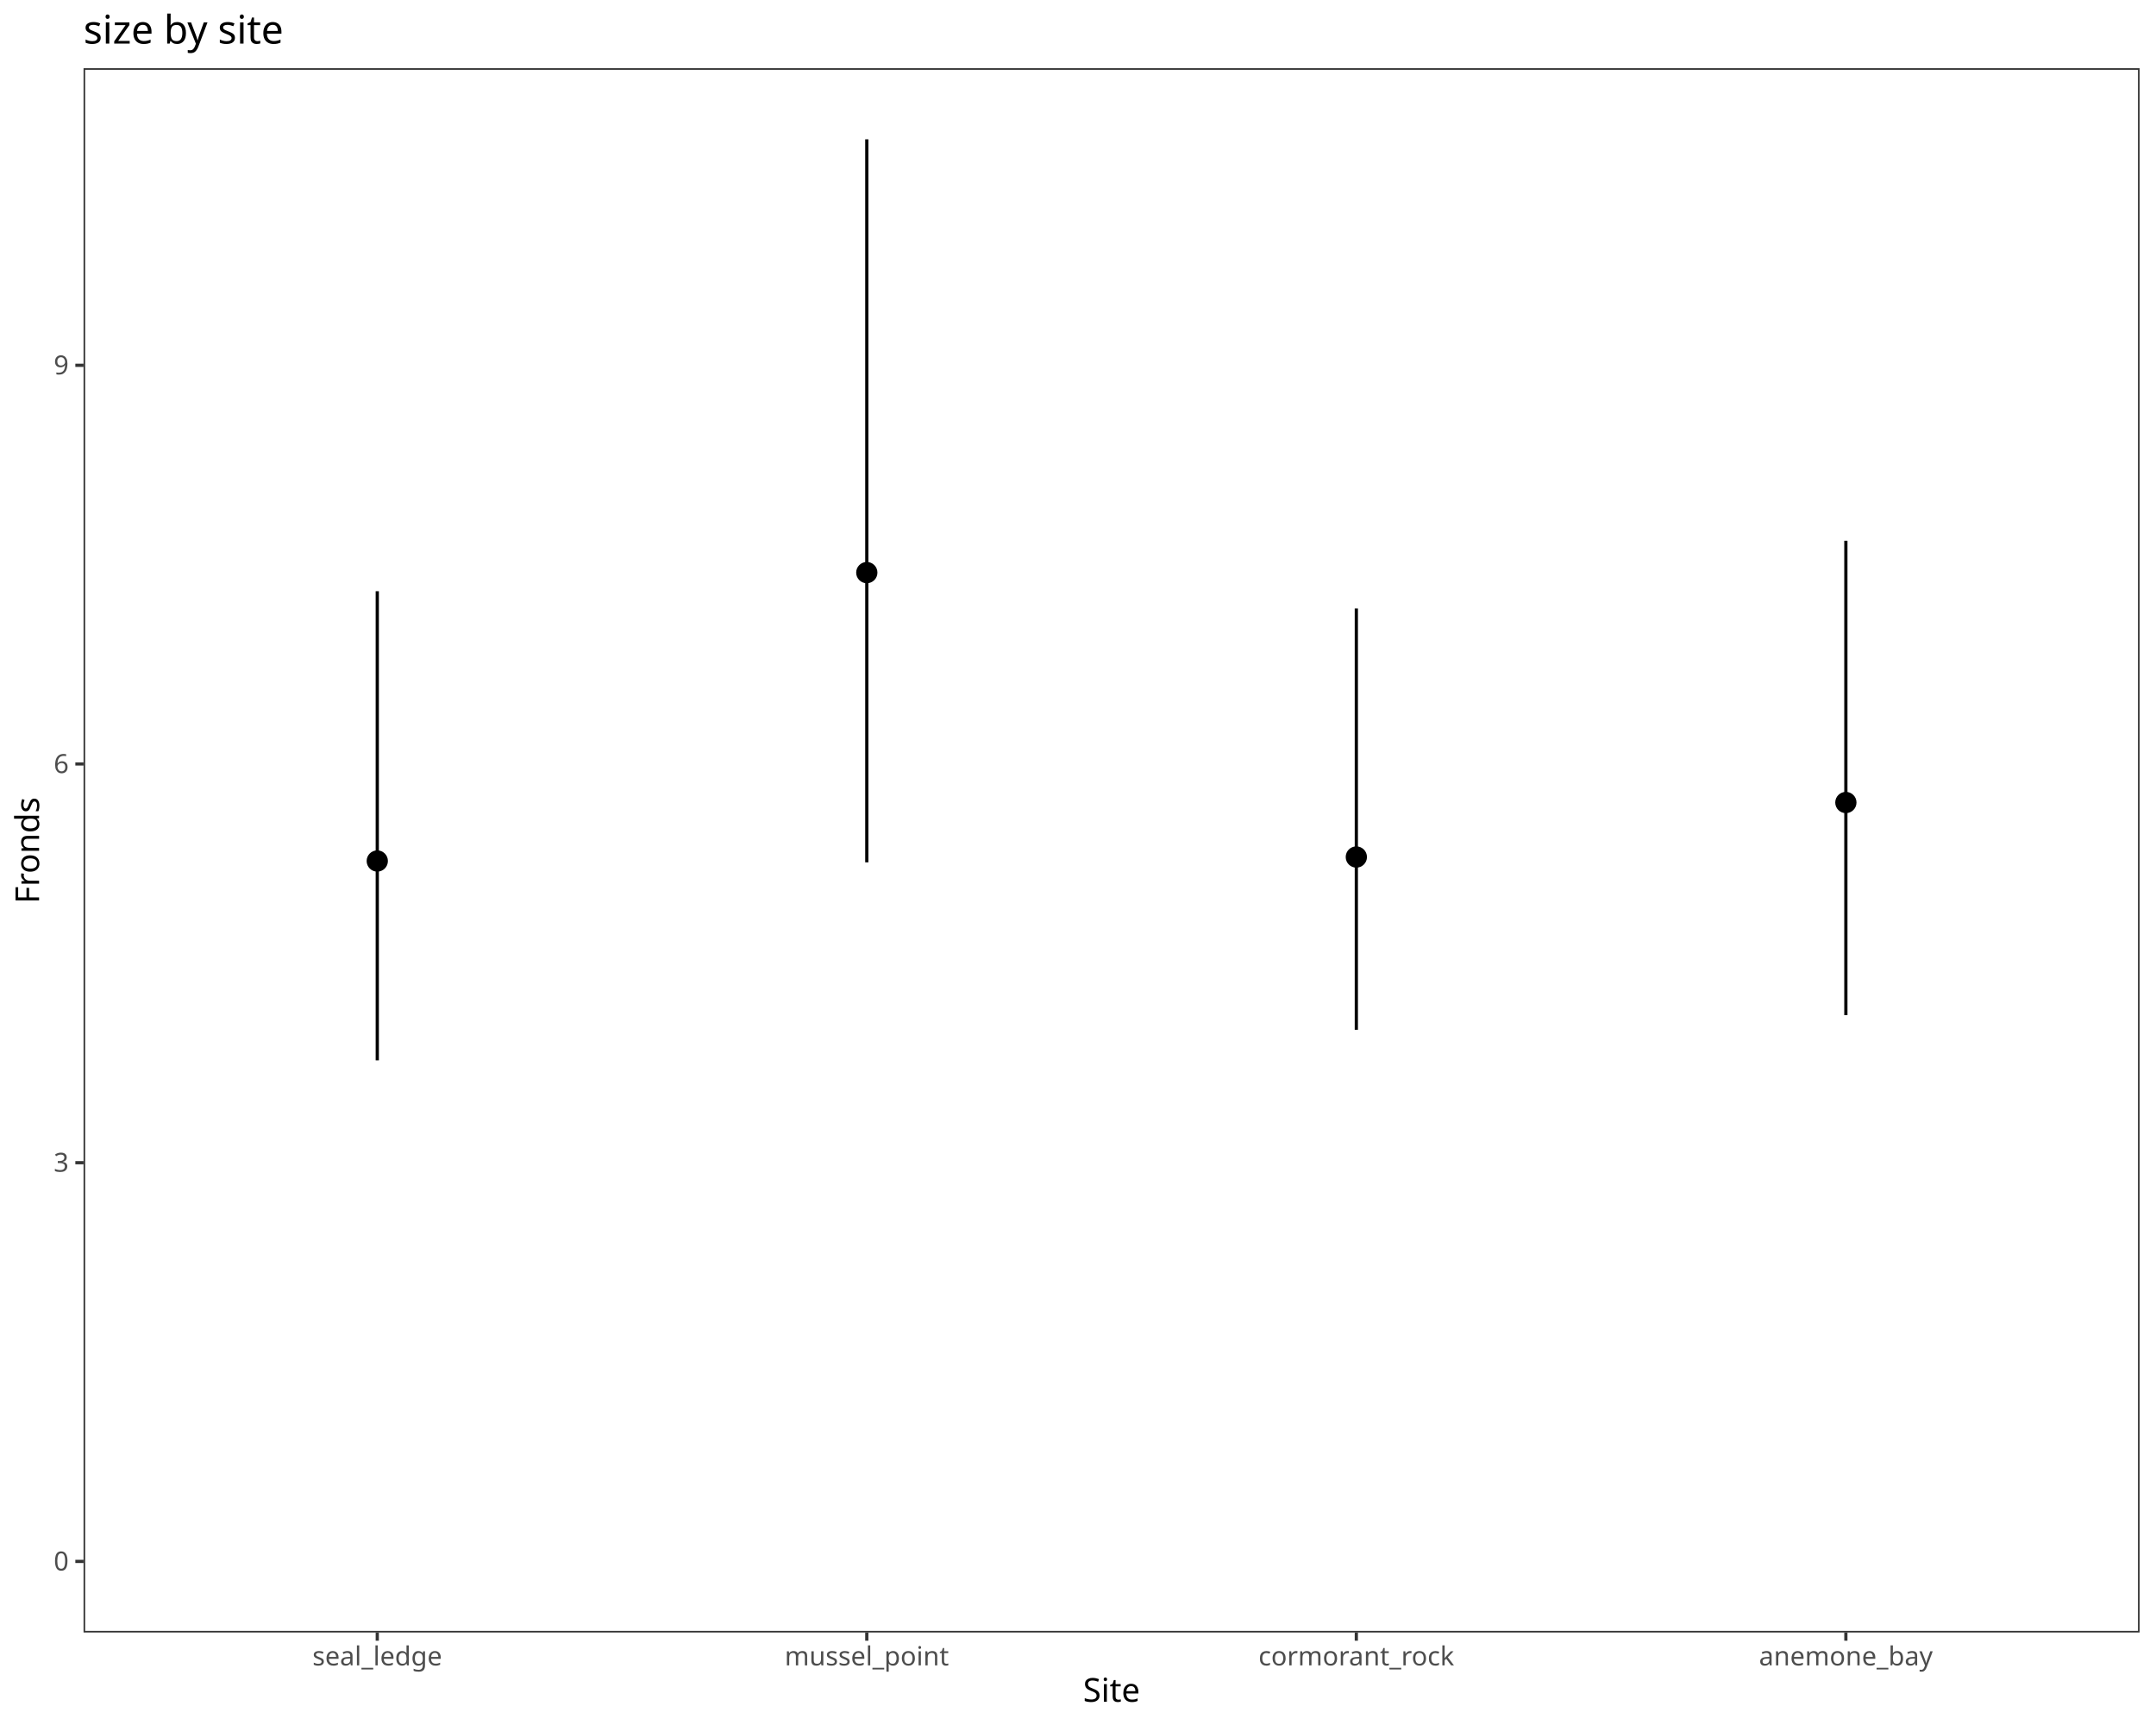
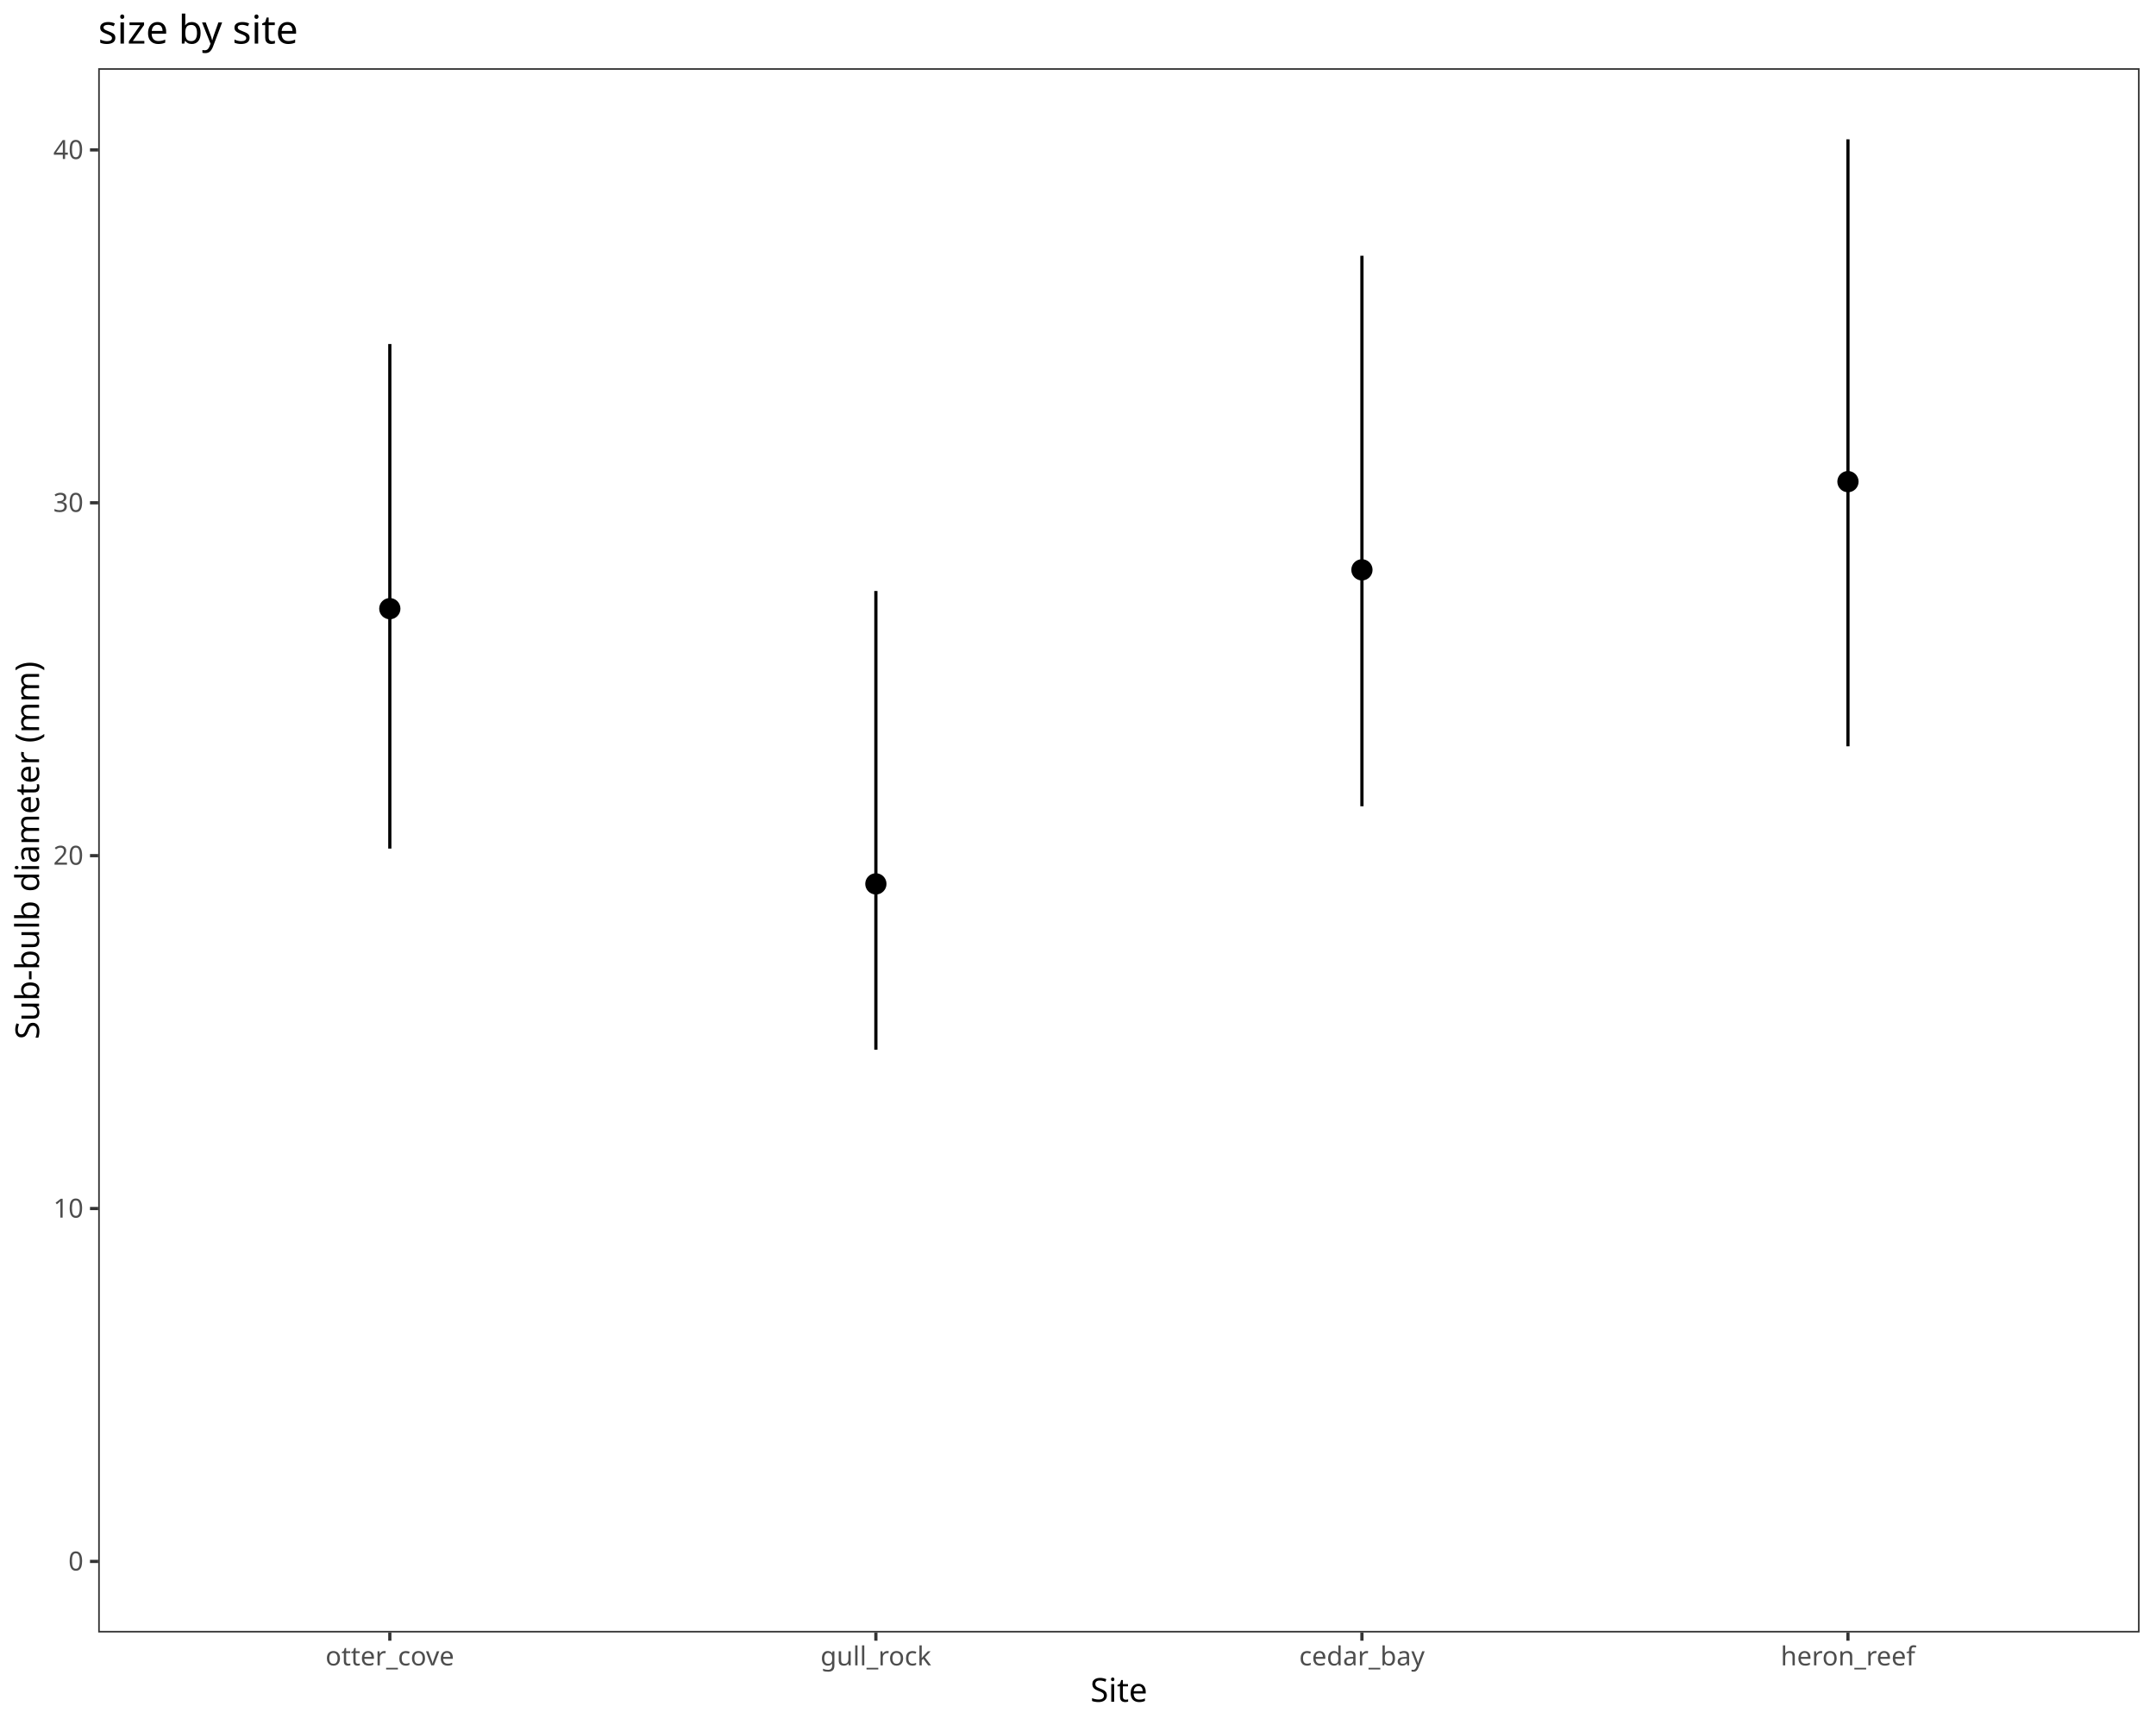
<svg xmlns="http://www.w3.org/2000/svg" class="svglite" data-engine-version="2.0" width="720.00pt" height="576.00pt" viewBox="0 0 720.00 576.00">
  <defs>
    <style type="text/css">
    .svglite line, .svglite polyline, .svglite polygon, .svglite path, .svglite rect, .svglite circle {
      fill: none;
      stroke: #000000;
      stroke-linecap: round;
      stroke-linejoin: round;
      stroke-miterlimit: 10.00;
    }
  </style>
  </defs>
  <rect width="100%" height="100%" style="stroke: none; fill: #FFFFFF;" />
  <defs>
    <clipPath id="cpMC4wMHw3MjAuMDB8MC4wMHw1NzYuMDA=">
      <rect x="0.00" y="0.00" width="720.00" height="576.00" />
    </clipPath>
  </defs>
  <g clip-path="url(#cpMC4wMHw3MjAuMDB8MC4wMHw1NzYuMDA=)">
    <rect x="0.00" y="0.00" width="720.00" height="576.00" style="stroke-width: 1.07; stroke: #FFFFFF; fill: #FFFFFF;" />
  </g>
  <defs>
-     <clipPath id="cpMjcuOTB8NzE0LjUyfDIyLjc4fDU0NS4xMQ==">
-       <rect x="27.90" y="22.78" width="686.62" height="522.33" />
+     <clipPath id="cpMzIuNzl8NzE0LjUyfDIyLjc4fDU0NS4xMQ==">
+       <rect x="32.79" y="22.78" width="681.73" height="522.33" />
    </clipPath>
  </defs>
-   <g clip-path="url(#cpMjcuOTB8NzE0LjUyfDIyLjc4fDU0NS4xMQ==)">
-     <rect x="27.90" y="22.78" width="686.62" height="522.33" style="stroke-width: 1.07; stroke: none; fill: #FFFFFF;" />
-     <line x1="125.99" y1="354.07" x2="125.99" y2="197.41" style="stroke-width: 1.07; stroke-linecap: butt;" />
-     <line x1="289.47" y1="287.94" x2="289.47" y2="46.53" style="stroke-width: 1.07; stroke-linecap: butt;" />
-     <line x1="452.95" y1="343.86" x2="452.95" y2="203.18" style="stroke-width: 1.07; stroke-linecap: butt;" />
-     <line x1="616.43" y1="338.98" x2="616.43" y2="180.55" style="stroke-width: 1.07; stroke-linecap: butt;" />
-     <circle cx="125.99" cy="287.50" r="2.84" style="stroke-width: 1.42; fill: #000000;" />
-     <circle cx="289.47" cy="191.20" r="2.84" style="stroke-width: 1.42; fill: #000000;" />
-     <circle cx="452.95" cy="286.17" r="2.84" style="stroke-width: 1.42; fill: #000000;" />
-     <circle cx="616.43" cy="267.97" r="2.84" style="stroke-width: 1.42; fill: #000000;" />
-     <rect x="27.90" y="22.78" width="686.62" height="522.33" style="stroke-width: 1.07; stroke: #333333;" />
+   <g clip-path="url(#cpMzIuNzl8NzE0LjUyfDIyLjc4fDU0NS4xMQ==)">
+     <rect x="32.79" y="22.78" width="681.73" height="522.33" style="stroke-width: 1.07; stroke: none; fill: #FFFFFF;" />
+     <line x1="130.18" y1="283.36" x2="130.18" y2="114.87" style="stroke-width: 1.07; stroke-linecap: butt;" />
+     <line x1="292.50" y1="350.52" x2="292.50" y2="197.34" style="stroke-width: 1.07; stroke-linecap: butt;" />
+     <line x1="454.82" y1="269.22" x2="454.82" y2="85.41" style="stroke-width: 1.07; stroke-linecap: butt;" />
+     <line x1="617.13" y1="249.19" x2="617.13" y2="46.53" style="stroke-width: 1.07; stroke-linecap: butt;" />
+     <circle cx="130.18" cy="203.24" r="2.84" style="stroke-width: 1.42; fill: #000000;" />
+     <circle cx="292.50" cy="295.14" r="2.84" style="stroke-width: 1.42; fill: #000000;" />
+     <circle cx="454.82" cy="190.28" r="2.84" style="stroke-width: 1.42; fill: #000000;" />
+     <circle cx="617.13" cy="160.82" r="2.84" style="stroke-width: 1.42; fill: #000000;" />
+     <rect x="32.79" y="22.78" width="681.73" height="522.33" style="stroke-width: 1.07; stroke: #333333;" />
  </g>
  <g clip-path="url(#cpMC4wMHw3MjAuMDB8MC4wMHw1NzYuMDA=)">
-     <text x="22.97" y="524.40" text-anchor="end" style="font-size: 8.80px; fill: #4D4D4D; font-family: sans;" textLength="4.89px" lengthAdjust="spacingAndGlyphs">0</text>
-     <text x="22.97" y="391.26" text-anchor="end" style="font-size: 8.80px; fill: #4D4D4D; font-family: sans;" textLength="4.89px" lengthAdjust="spacingAndGlyphs">3</text>
-     <text x="22.97" y="258.13" text-anchor="end" style="font-size: 8.80px; fill: #4D4D4D; font-family: sans;" textLength="4.89px" lengthAdjust="spacingAndGlyphs">6</text>
-     <text x="22.97" y="125.00" text-anchor="end" style="font-size: 8.80px; fill: #4D4D4D; font-family: sans;" textLength="4.89px" lengthAdjust="spacingAndGlyphs">9</text>
-     <polyline points="25.16,521.37 27.90,521.37 " style="stroke-width: 1.07; stroke: #333333; stroke-linecap: butt;" />
-     <polyline points="25.16,388.24 27.90,388.24 " style="stroke-width: 1.07; stroke: #333333; stroke-linecap: butt;" />
-     <polyline points="25.16,255.10 27.90,255.10 " style="stroke-width: 1.07; stroke: #333333; stroke-linecap: butt;" />
-     <polyline points="25.16,121.97 27.90,121.97 " style="stroke-width: 1.07; stroke: #333333; stroke-linecap: butt;" />
-     <polyline points="125.99,547.85 125.99,545.11 " style="stroke-width: 1.07; stroke: #333333; stroke-linecap: butt;" />
-     <polyline points="289.47,547.85 289.47,545.11 " style="stroke-width: 1.07; stroke: #333333; stroke-linecap: butt;" />
-     <polyline points="452.95,547.85 452.95,545.11 " style="stroke-width: 1.07; stroke: #333333; stroke-linecap: butt;" />
-     <polyline points="616.43,547.85 616.43,545.11 " style="stroke-width: 1.07; stroke: #333333; stroke-linecap: butt;" />
-     <text x="125.99" y="556.10" text-anchor="middle" style="font-size: 8.80px; fill: #4D4D4D; font-family: sans;" textLength="42.57px" lengthAdjust="spacingAndGlyphs">seal_ledge</text>
-     <text x="289.47" y="556.10" text-anchor="middle" style="font-size: 8.80px; fill: #4D4D4D; font-family: sans;" textLength="51.86px" lengthAdjust="spacingAndGlyphs">mussel_point</text>
-     <text x="452.95" y="556.10" text-anchor="middle" style="font-size: 8.80px; fill: #4D4D4D; font-family: sans;" textLength="61.15px" lengthAdjust="spacingAndGlyphs">cormorant_rock</text>
-     <text x="616.43" y="556.10" text-anchor="middle" style="font-size: 8.80px; fill: #4D4D4D; font-family: sans;" textLength="55.79px" lengthAdjust="spacingAndGlyphs">anemone_bay</text>
-     <text x="371.21" y="568.24" text-anchor="middle" style="font-size: 11.00px; font-family: sans;" textLength="18.96px" lengthAdjust="spacingAndGlyphs">Site</text>
-     <text transform="translate(13.05,283.95) rotate(-90)" text-anchor="middle" style="font-size: 11.00px; font-family: sans;" textLength="34.24px" lengthAdjust="spacingAndGlyphs">Fronds</text>
-     <text x="27.90" y="14.56" style="font-size: 13.20px; font-family: sans;" textLength="65.31px" lengthAdjust="spacingAndGlyphs">size by site</text>
+     <text x="27.86" y="524.40" text-anchor="end" style="font-size: 8.80px; fill: #4D4D4D; font-family: sans;" textLength="4.89px" lengthAdjust="spacingAndGlyphs">0</text>
+     <text x="27.86" y="406.57" text-anchor="end" style="font-size: 8.80px; fill: #4D4D4D; font-family: sans;" textLength="9.79px" lengthAdjust="spacingAndGlyphs">10</text>
+     <text x="27.86" y="288.74" text-anchor="end" style="font-size: 8.80px; fill: #4D4D4D; font-family: sans;" textLength="9.79px" lengthAdjust="spacingAndGlyphs">20</text>
+     <text x="27.86" y="170.92" text-anchor="end" style="font-size: 8.80px; fill: #4D4D4D; font-family: sans;" textLength="9.79px" lengthAdjust="spacingAndGlyphs">30</text>
+     <text x="27.86" y="53.09" text-anchor="end" style="font-size: 8.80px; fill: #4D4D4D; font-family: sans;" textLength="9.79px" lengthAdjust="spacingAndGlyphs">40</text>
+     <polyline points="30.05,521.37 32.79,521.37 " style="stroke-width: 1.07; stroke: #333333; stroke-linecap: butt;" />
+     <polyline points="30.05,403.54 32.79,403.54 " style="stroke-width: 1.07; stroke: #333333; stroke-linecap: butt;" />
+     <polyline points="30.05,285.72 32.79,285.72 " style="stroke-width: 1.07; stroke: #333333; stroke-linecap: butt;" />
+     <polyline points="30.05,167.89 32.79,167.89 " style="stroke-width: 1.07; stroke: #333333; stroke-linecap: butt;" />
+     <polyline points="30.05,50.06 32.79,50.06 " style="stroke-width: 1.07; stroke: #333333; stroke-linecap: butt;" />
+     <polyline points="130.18,547.85 130.18,545.11 " style="stroke-width: 1.07; stroke: #333333; stroke-linecap: butt;" />
+     <polyline points="292.50,547.85 292.50,545.11 " style="stroke-width: 1.07; stroke: #333333; stroke-linecap: butt;" />
+     <polyline points="454.82,547.85 454.82,545.11 " style="stroke-width: 1.07; stroke: #333333; stroke-linecap: butt;" />
+     <polyline points="617.13,547.85 617.13,545.11 " style="stroke-width: 1.07; stroke: #333333; stroke-linecap: butt;" />
+     <text x="130.18" y="556.10" text-anchor="middle" style="font-size: 8.80px; fill: #4D4D4D; font-family: sans;" textLength="41.10px" lengthAdjust="spacingAndGlyphs">otter_cove</text>
+     <text x="292.50" y="556.10" text-anchor="middle" style="font-size: 8.80px; fill: #4D4D4D; font-family: sans;" textLength="35.22px" lengthAdjust="spacingAndGlyphs">gull_rock</text>
+     <text x="454.82" y="556.10" text-anchor="middle" style="font-size: 8.80px; fill: #4D4D4D; font-family: sans;" textLength="41.10px" lengthAdjust="spacingAndGlyphs">cedar_bay</text>
+     <text x="617.13" y="556.10" text-anchor="middle" style="font-size: 8.80px; fill: #4D4D4D; font-family: sans;" textLength="42.57px" lengthAdjust="spacingAndGlyphs">heron_reef</text>
+     <text x="373.66" y="568.24" text-anchor="middle" style="font-size: 11.00px; font-family: sans;" textLength="18.96px" lengthAdjust="spacingAndGlyphs">Site</text>
+     <text transform="translate(13.05,283.95) rotate(-90)" text-anchor="middle" style="font-size: 11.00px; font-family: sans;" textLength="118.61px" lengthAdjust="spacingAndGlyphs">Sub-bulb diameter (mm)</text>
+     <text x="32.79" y="14.56" style="font-size: 13.20px; font-family: sans;" textLength="65.31px" lengthAdjust="spacingAndGlyphs">size by site</text>
  </g>
</svg>
